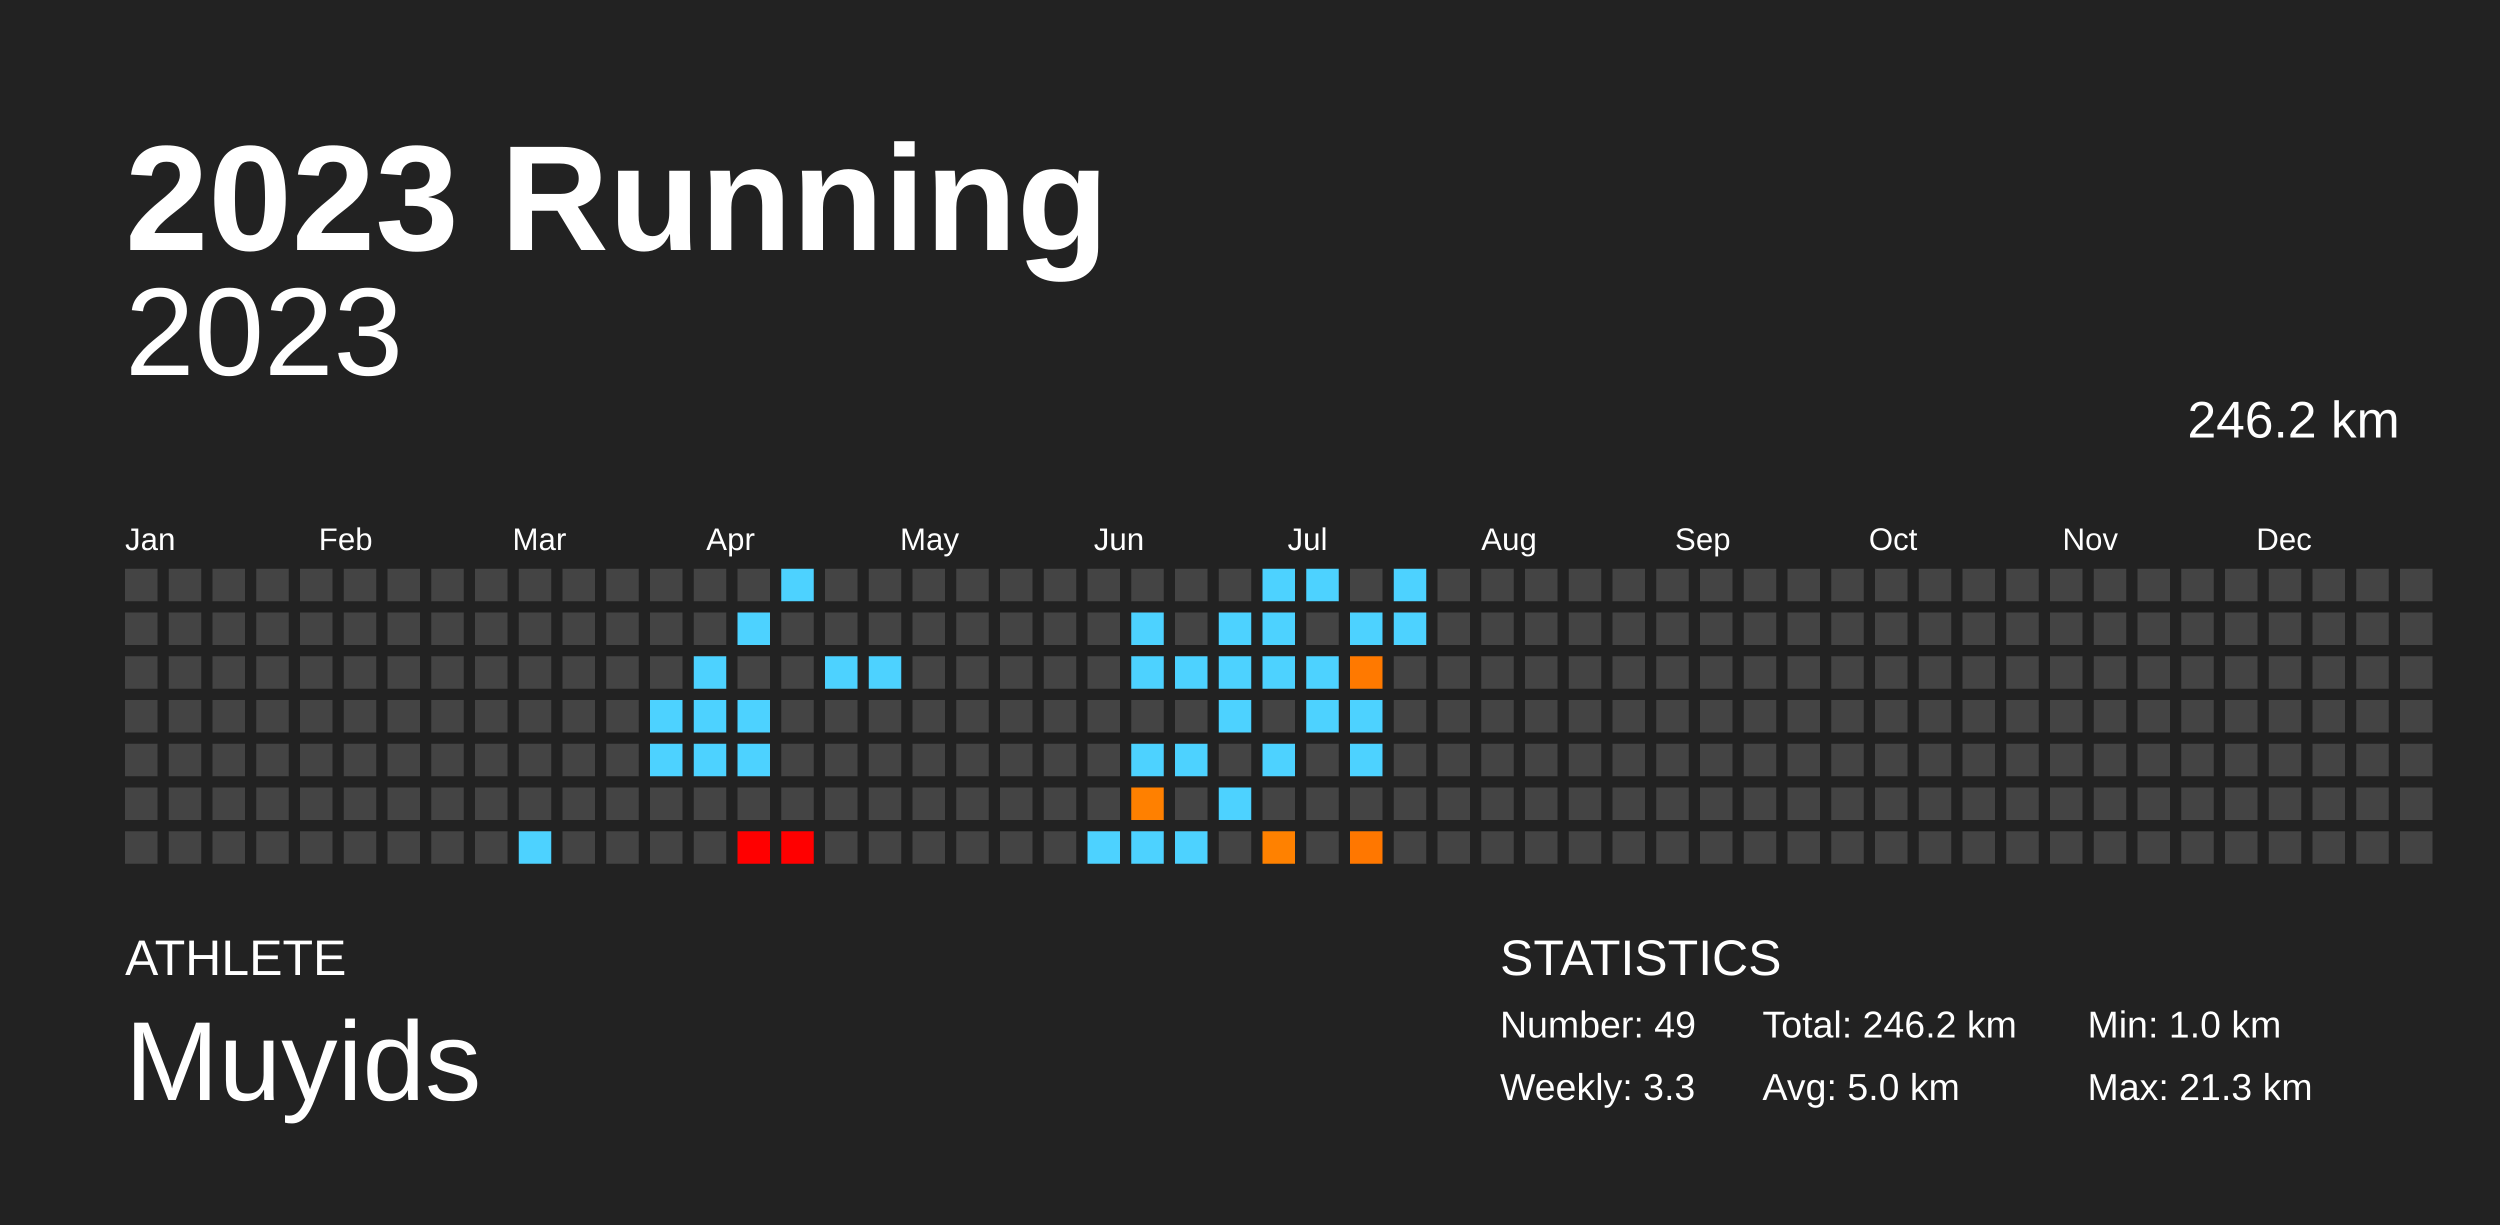
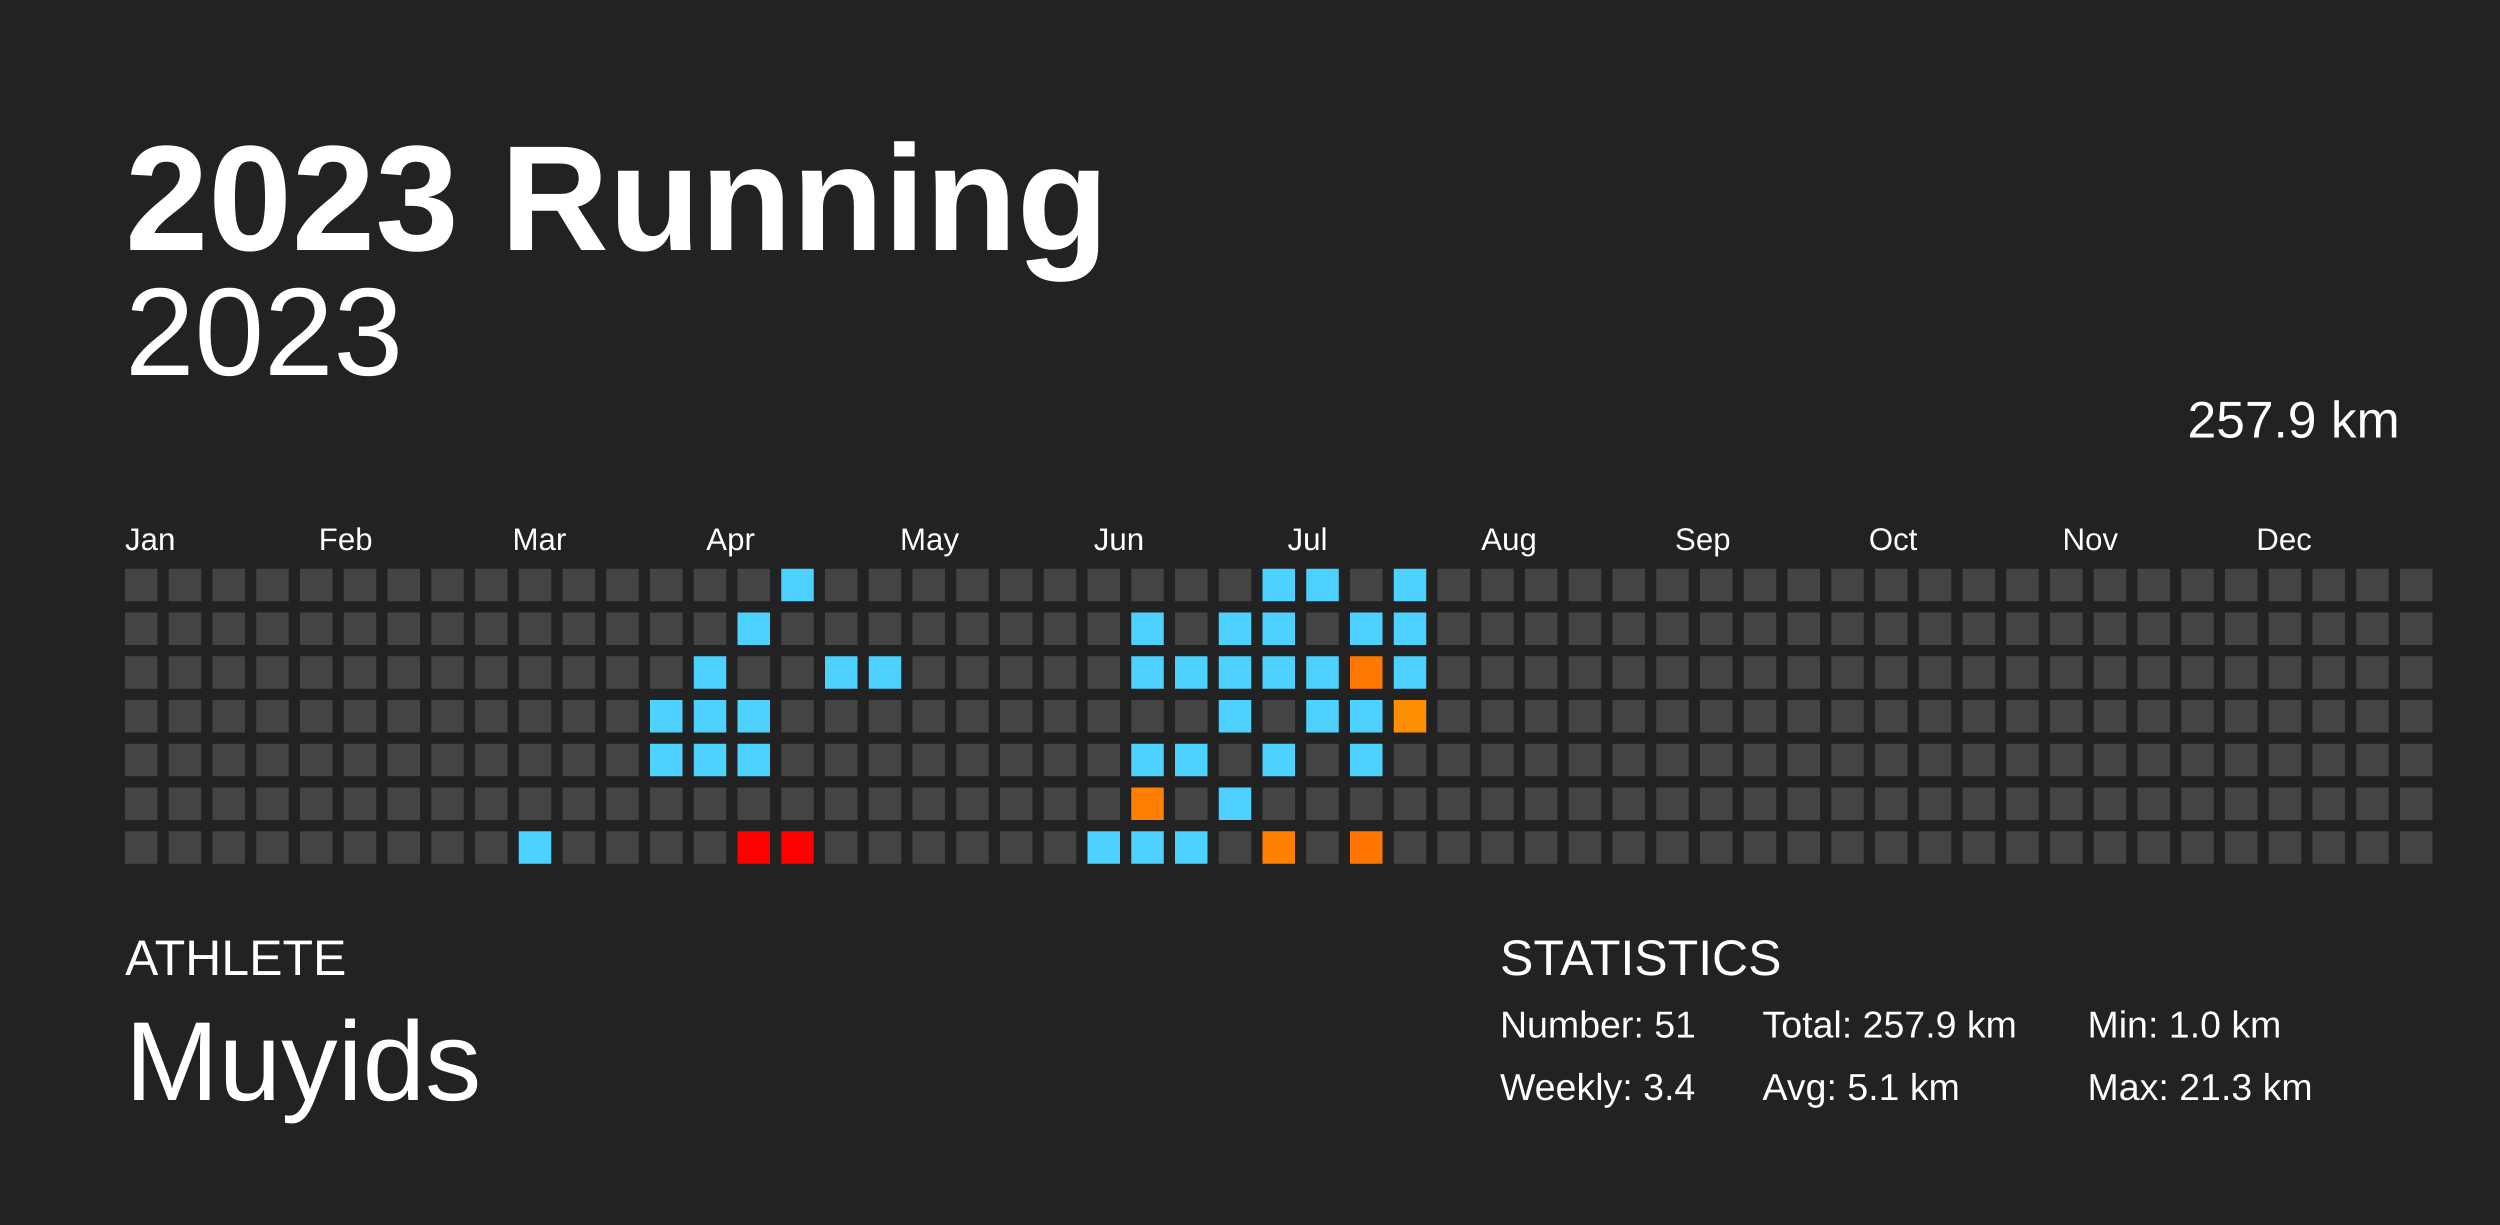
<svg xmlns="http://www.w3.org/2000/svg" baseProfile="full" height="98mm" version="1.1" viewBox="0,0,200,98" width="200mm">
  <defs />
  <rect fill="#222222" height="98" width="200" x="0" y="0" />
  <text fill="#FFFFFF" style="font-size:12px; font-family:Arial; font-weight:bold;" x="10" y="20">2023 Running</text>
  <text fill="#FFFFFF" style="font-size:4px; font-family:Arial" x="10" y="78">ATHLETE</text>
  <text fill="#FFFFFF" style="font-size:9px; font-family:Arial" x="10" y="88">Muyids</text>
  <text fill="#FFFFFF" style="font-size:4px; font-family:Arial" x="120" y="78">STATISTICS</text>
-   <text fill="#FFFFFF" style="font-size:3px; font-family:Arial" x="120" y="83">Number: 49</text>
-   <text fill="#FFFFFF" style="font-size:3px; font-family:Arial" x="120" y="88">Weekly: 3.3</text>
-   <text fill="#FFFFFF" style="font-size:3px; font-family:Arial" x="141" y="83">Total: 246.2 km</text>
-   <text fill="#FFFFFF" style="font-size:3px; font-family:Arial" x="141" y="88">Avg: 5.0 km</text>
+   <text fill="#FFFFFF" style="font-size:3px; font-family:Arial" x="120" y="83">Number: 51</text>
+   <text fill="#FFFFFF" style="font-size:3px; font-family:Arial" x="120" y="88">Weekly: 3.4</text>
+   <text fill="#FFFFFF" style="font-size:3px; font-family:Arial" x="141" y="83">Total: 257.9 km</text>
+   <text fill="#FFFFFF" style="font-size:3px; font-family:Arial" x="141" y="88">Avg: 5.1 km</text>
  <text fill="#FFFFFF" style="font-size:3px; font-family:Arial" x="167" y="83">Min: 1.0 km</text>
  <text fill="#FFFFFF" style="font-size:3px; font-family:Arial" x="167" y="88">Max: 21.3 km</text>
  <text alignment-baseline="hanging" fill="#FFFFFF" style="font-size:10.0px; font-family:Arial;" x="10" y="30">2023</text>
-   <text alignment-baseline="hanging" fill="#FFFFFF" style="font-size:4.125px; font-family:Arial;" x="175" y="35">246.2 km</text>
+   <text alignment-baseline="hanging" fill="#FFFFFF" style="font-size:4.125px; font-family:Arial;" x="175" y="35">257.9 km</text>
  <text fill="#FFFFFF" style="font-size:2.5px; font-family:Arial" x="10.0" y="44">Jan</text>
  <text fill="#FFFFFF" style="font-size:2.5px; font-family:Arial" x="25.5" y="44">Feb</text>
  <text fill="#FFFFFF" style="font-size:2.5px; font-family:Arial" x="41.0" y="44">Mar</text>
  <text fill="#FFFFFF" style="font-size:2.5px; font-family:Arial" x="56.5" y="44">Apr</text>
  <text fill="#FFFFFF" style="font-size:2.5px; font-family:Arial" x="72.0" y="44">May</text>
  <text fill="#FFFFFF" style="font-size:2.5px; font-family:Arial" x="87.5" y="44">Jun</text>
  <text fill="#FFFFFF" style="font-size:2.5px; font-family:Arial" x="103.0" y="44">Jul</text>
  <text fill="#FFFFFF" style="font-size:2.5px; font-family:Arial" x="118.5" y="44">Aug</text>
  <text fill="#FFFFFF" style="font-size:2.5px; font-family:Arial" x="134.0" y="44">Sep</text>
  <text fill="#FFFFFF" style="font-size:2.5px; font-family:Arial" x="149.5" y="44">Oct</text>
  <text fill="#FFFFFF" style="font-size:2.5px; font-family:Arial" x="165.0" y="44">Nov</text>
  <text fill="#FFFFFF" style="font-size:2.5px; font-family:Arial" x="180.5" y="44">Dec</text>
  <rect fill="#444444" height="2.6" width="2.6" x="10.0" y="45.5" />
  <rect fill="#444444" height="2.6" width="2.6" x="10.0" y="49.0" />
  <rect fill="#444444" height="2.6" width="2.6" x="10.0" y="52.5" />
  <rect fill="#444444" height="2.6" width="2.6" x="10.0" y="56.0" />
  <rect fill="#444444" height="2.6" width="2.6" x="10.0" y="59.5" />
  <rect fill="#444444" height="2.6" width="2.6" x="10.0" y="63.0" />
  <rect fill="#444444" height="2.6" width="2.6" x="10.0" y="66.5" />
  <rect fill="#444444" height="2.6" width="2.6" x="13.5" y="45.5" />
  <rect fill="#444444" height="2.6" width="2.6" x="13.5" y="49.0" />
  <rect fill="#444444" height="2.6" width="2.6" x="13.5" y="52.5" />
  <rect fill="#444444" height="2.6" width="2.6" x="13.5" y="56.0" />
  <rect fill="#444444" height="2.6" width="2.6" x="13.5" y="59.5" />
  <rect fill="#444444" height="2.6" width="2.6" x="13.5" y="63.0" />
  <rect fill="#444444" height="2.6" width="2.6" x="13.5" y="66.5" />
  <rect fill="#444444" height="2.6" width="2.6" x="17.0" y="45.5" />
  <rect fill="#444444" height="2.6" width="2.6" x="17.0" y="49.0" />
  <rect fill="#444444" height="2.6" width="2.6" x="17.0" y="52.5" />
  <rect fill="#444444" height="2.6" width="2.6" x="17.0" y="56.0" />
  <rect fill="#444444" height="2.6" width="2.6" x="17.0" y="59.5" />
  <rect fill="#444444" height="2.6" width="2.6" x="17.0" y="63.0" />
  <rect fill="#444444" height="2.6" width="2.6" x="17.0" y="66.5" />
  <rect fill="#444444" height="2.6" width="2.6" x="20.5" y="45.5" />
  <rect fill="#444444" height="2.6" width="2.6" x="20.5" y="49.0" />
  <rect fill="#444444" height="2.6" width="2.6" x="20.5" y="52.5" />
  <rect fill="#444444" height="2.6" width="2.6" x="20.5" y="56.0" />
  <rect fill="#444444" height="2.6" width="2.6" x="20.5" y="59.5" />
  <rect fill="#444444" height="2.6" width="2.6" x="20.5" y="63.0" />
  <rect fill="#444444" height="2.6" width="2.6" x="20.5" y="66.5" />
  <rect fill="#444444" height="2.6" width="2.6" x="24.0" y="45.5" />
  <rect fill="#444444" height="2.6" width="2.6" x="24.0" y="49.0" />
  <rect fill="#444444" height="2.6" width="2.6" x="24.0" y="52.5" />
  <rect fill="#444444" height="2.6" width="2.6" x="24.0" y="56.0" />
  <rect fill="#444444" height="2.6" width="2.6" x="24.0" y="59.5" />
  <rect fill="#444444" height="2.6" width="2.6" x="24.0" y="63.0" />
  <rect fill="#444444" height="2.6" width="2.6" x="24.0" y="66.5" />
  <rect fill="#444444" height="2.6" width="2.6" x="27.5" y="45.5" />
  <rect fill="#444444" height="2.6" width="2.6" x="27.5" y="49.0" />
  <rect fill="#444444" height="2.6" width="2.6" x="27.5" y="52.5" />
  <rect fill="#444444" height="2.6" width="2.6" x="27.5" y="56.0" />
  <rect fill="#444444" height="2.6" width="2.6" x="27.5" y="59.5" />
  <rect fill="#444444" height="2.6" width="2.6" x="27.5" y="63.0" />
  <rect fill="#444444" height="2.6" width="2.6" x="27.5" y="66.5" />
  <rect fill="#444444" height="2.6" width="2.6" x="31.0" y="45.5" />
  <rect fill="#444444" height="2.6" width="2.6" x="31.0" y="49.0" />
  <rect fill="#444444" height="2.6" width="2.6" x="31.0" y="52.5" />
  <rect fill="#444444" height="2.6" width="2.6" x="31.0" y="56.0" />
  <rect fill="#444444" height="2.6" width="2.6" x="31.0" y="59.5" />
  <rect fill="#444444" height="2.6" width="2.6" x="31.0" y="63.0" />
  <rect fill="#444444" height="2.6" width="2.6" x="31.0" y="66.5" />
  <rect fill="#444444" height="2.6" width="2.6" x="34.5" y="45.5" />
  <rect fill="#444444" height="2.6" width="2.6" x="34.5" y="49.0" />
  <rect fill="#444444" height="2.6" width="2.6" x="34.5" y="52.5" />
  <rect fill="#444444" height="2.6" width="2.6" x="34.5" y="56.0" />
  <rect fill="#444444" height="2.6" width="2.6" x="34.5" y="59.5" />
  <rect fill="#444444" height="2.6" width="2.6" x="34.5" y="63.0" />
  <rect fill="#444444" height="2.6" width="2.6" x="34.5" y="66.5" />
  <rect fill="#444444" height="2.6" width="2.6" x="38.0" y="45.5" />
  <rect fill="#444444" height="2.6" width="2.6" x="38.0" y="49.0" />
  <rect fill="#444444" height="2.6" width="2.6" x="38.0" y="52.5" />
  <rect fill="#444444" height="2.6" width="2.6" x="38.0" y="56.0" />
  <rect fill="#444444" height="2.6" width="2.6" x="38.0" y="59.5" />
  <rect fill="#444444" height="2.6" width="2.6" x="38.0" y="63.0" />
  <rect fill="#444444" height="2.6" width="2.6" x="38.0" y="66.5" />
  <rect fill="#444444" height="2.6" width="2.6" x="41.5" y="45.5" />
  <rect fill="#444444" height="2.6" width="2.6" x="41.5" y="49.0" />
  <rect fill="#444444" height="2.6" width="2.6" x="41.5" y="52.5" />
  <rect fill="#444444" height="2.6" width="2.6" x="41.5" y="56.0" />
  <rect fill="#444444" height="2.6" width="2.6" x="41.5" y="59.5" />
  <rect fill="#444444" height="2.6" width="2.6" x="41.5" y="63.0" />
  <rect fill="#4dd2ff" height="2.6" width="2.6" x="41.5" y="66.5" />
  <rect fill="#444444" height="2.6" width="2.6" x="45.0" y="45.5" />
  <rect fill="#444444" height="2.6" width="2.6" x="45.0" y="49.0" />
  <rect fill="#444444" height="2.6" width="2.6" x="45.0" y="52.5" />
  <rect fill="#444444" height="2.6" width="2.6" x="45.0" y="56.0" />
  <rect fill="#444444" height="2.6" width="2.6" x="45.0" y="59.5" />
  <rect fill="#444444" height="2.6" width="2.6" x="45.0" y="63.0" />
  <rect fill="#444444" height="2.6" width="2.6" x="45.0" y="66.5" />
  <rect fill="#444444" height="2.6" width="2.6" x="48.5" y="45.5" />
  <rect fill="#444444" height="2.6" width="2.6" x="48.5" y="49.0" />
  <rect fill="#444444" height="2.6" width="2.6" x="48.5" y="52.5" />
  <rect fill="#444444" height="2.6" width="2.6" x="48.5" y="56.0" />
  <rect fill="#444444" height="2.6" width="2.6" x="48.5" y="59.5" />
  <rect fill="#444444" height="2.6" width="2.6" x="48.5" y="63.0" />
  <rect fill="#444444" height="2.6" width="2.6" x="48.5" y="66.5" />
  <rect fill="#444444" height="2.6" width="2.6" x="52.0" y="45.5" />
  <rect fill="#444444" height="2.6" width="2.6" x="52.0" y="49.0" />
  <rect fill="#444444" height="2.6" width="2.6" x="52.0" y="52.5" />
  <rect fill="#4dd2ff" height="2.6" width="2.6" x="52.0" y="56.0" />
  <rect fill="#4dd2ff" height="2.6" width="2.6" x="52.0" y="59.5" />
  <rect fill="#444444" height="2.6" width="2.6" x="52.0" y="63.0" />
  <rect fill="#444444" height="2.6" width="2.6" x="52.0" y="66.5" />
  <rect fill="#444444" height="2.6" width="2.6" x="55.5" y="45.5" />
  <rect fill="#444444" height="2.6" width="2.6" x="55.5" y="49.0" />
  <rect fill="#4dd2ff" height="2.6" width="2.6" x="55.5" y="52.5" />
  <rect fill="#4dd2ff" height="2.6" width="2.6" x="55.5" y="56.0" />
  <rect fill="#4dd2ff" height="2.6" width="2.6" x="55.5" y="59.5" />
  <rect fill="#444444" height="2.6" width="2.6" x="55.5" y="63.0" />
  <rect fill="#444444" height="2.6" width="2.6" x="55.5" y="66.5" />
  <rect fill="#444444" height="2.6" width="2.6" x="59.0" y="45.5" />
  <rect fill="#4dd2ff" height="2.6" width="2.6" x="59.0" y="49.0" />
  <rect fill="#444444" height="2.6" width="2.6" x="59.0" y="52.5" />
  <rect fill="#4dd2ff" height="2.6" width="2.6" x="59.0" y="56.0" />
  <rect fill="#4dd2ff" height="2.6" width="2.6" x="59.0" y="59.5" />
  <rect fill="#444444" height="2.6" width="2.6" x="59.0" y="63.0" />
  <rect fill="red" height="2.6" width="2.6" x="59.0" y="66.5" />
  <rect fill="#4dd2ff" height="2.6" width="2.6" x="62.5" y="45.5" />
  <rect fill="#444444" height="2.6" width="2.6" x="62.5" y="49.0" />
  <rect fill="#444444" height="2.6" width="2.6" x="62.5" y="52.5" />
  <rect fill="#444444" height="2.6" width="2.6" x="62.5" y="56.0" />
  <rect fill="#444444" height="2.6" width="2.6" x="62.5" y="59.5" />
  <rect fill="#444444" height="2.6" width="2.6" x="62.5" y="63.0" />
  <rect fill="red" height="2.6" width="2.6" x="62.5" y="66.5" />
  <rect fill="#444444" height="2.6" width="2.6" x="66.0" y="45.5" />
  <rect fill="#444444" height="2.6" width="2.6" x="66.0" y="49.0" />
  <rect fill="#4dd2ff" height="2.6" width="2.6" x="66.0" y="52.5" />
  <rect fill="#444444" height="2.6" width="2.6" x="66.0" y="56.0" />
  <rect fill="#444444" height="2.6" width="2.6" x="66.0" y="59.5" />
  <rect fill="#444444" height="2.6" width="2.6" x="66.0" y="63.0" />
  <rect fill="#444444" height="2.6" width="2.6" x="66.0" y="66.5" />
  <rect fill="#444444" height="2.6" width="2.6" x="69.5" y="45.5" />
  <rect fill="#444444" height="2.6" width="2.6" x="69.5" y="49.0" />
  <rect fill="#4dd2ff" height="2.6" width="2.6" x="69.5" y="52.5" />
  <rect fill="#444444" height="2.6" width="2.6" x="69.5" y="56.0" />
  <rect fill="#444444" height="2.6" width="2.6" x="69.5" y="59.5" />
  <rect fill="#444444" height="2.6" width="2.6" x="69.5" y="63.0" />
  <rect fill="#444444" height="2.6" width="2.6" x="69.5" y="66.5" />
  <rect fill="#444444" height="2.6" width="2.6" x="73.0" y="45.5" />
  <rect fill="#444444" height="2.6" width="2.6" x="73.0" y="49.0" />
  <rect fill="#444444" height="2.6" width="2.6" x="73.0" y="52.5" />
  <rect fill="#444444" height="2.6" width="2.6" x="73.0" y="56.0" />
  <rect fill="#444444" height="2.6" width="2.6" x="73.0" y="59.5" />
  <rect fill="#444444" height="2.6" width="2.6" x="73.0" y="63.0" />
  <rect fill="#444444" height="2.6" width="2.6" x="73.0" y="66.5" />
  <rect fill="#444444" height="2.6" width="2.6" x="76.5" y="45.5" />
  <rect fill="#444444" height="2.6" width="2.6" x="76.5" y="49.0" />
  <rect fill="#444444" height="2.6" width="2.6" x="76.5" y="52.5" />
  <rect fill="#444444" height="2.6" width="2.6" x="76.5" y="56.0" />
  <rect fill="#444444" height="2.6" width="2.6" x="76.5" y="59.5" />
  <rect fill="#444444" height="2.6" width="2.6" x="76.5" y="63.0" />
  <rect fill="#444444" height="2.6" width="2.6" x="76.5" y="66.5" />
  <rect fill="#444444" height="2.6" width="2.6" x="80.0" y="45.5" />
  <rect fill="#444444" height="2.6" width="2.6" x="80.0" y="49.0" />
  <rect fill="#444444" height="2.6" width="2.6" x="80.0" y="52.5" />
  <rect fill="#444444" height="2.6" width="2.6" x="80.0" y="56.0" />
  <rect fill="#444444" height="2.6" width="2.6" x="80.0" y="59.5" />
  <rect fill="#444444" height="2.6" width="2.6" x="80.0" y="63.0" />
  <rect fill="#444444" height="2.6" width="2.6" x="80.0" y="66.5" />
  <rect fill="#444444" height="2.6" width="2.6" x="83.5" y="45.5" />
  <rect fill="#444444" height="2.6" width="2.6" x="83.5" y="49.0" />
  <rect fill="#444444" height="2.6" width="2.6" x="83.5" y="52.5" />
  <rect fill="#444444" height="2.6" width="2.6" x="83.5" y="56.0" />
  <rect fill="#444444" height="2.6" width="2.6" x="83.5" y="59.5" />
  <rect fill="#444444" height="2.6" width="2.6" x="83.5" y="63.0" />
  <rect fill="#444444" height="2.6" width="2.6" x="83.5" y="66.5" />
  <rect fill="#444444" height="2.6" width="2.6" x="87.0" y="45.5" />
  <rect fill="#444444" height="2.6" width="2.6" x="87.0" y="49.0" />
  <rect fill="#444444" height="2.6" width="2.6" x="87.0" y="52.5" />
  <rect fill="#444444" height="2.6" width="2.6" x="87.0" y="56.0" />
  <rect fill="#444444" height="2.6" width="2.6" x="87.0" y="59.5" />
  <rect fill="#444444" height="2.6" width="2.6" x="87.0" y="63.0" />
  <rect fill="#4dd2ff" height="2.6" width="2.6" x="87.0" y="66.5" />
  <rect fill="#444444" height="2.6" width="2.6" x="90.5" y="45.5" />
  <rect fill="#4dd2ff" height="2.6" width="2.6" x="90.5" y="49.0" />
  <rect fill="#4dd2ff" height="2.6" width="2.6" x="90.5" y="52.5" />
  <rect fill="#444444" height="2.6" width="2.6" x="90.5" y="56.0" />
  <rect fill="#4dd2ff" height="2.6" width="2.6" x="90.5" y="59.5" />
  <rect fill="#ff8000" height="2.6" width="2.6" x="90.5" y="63.0" />
  <rect fill="#4dd2ff" height="2.6" width="2.6" x="90.5" y="66.5" />
  <rect fill="#444444" height="2.6" width="2.6" x="94.0" y="45.5" />
  <rect fill="#444444" height="2.6" width="2.6" x="94.0" y="49.0" />
  <rect fill="#4dd2ff" height="2.6" width="2.6" x="94.0" y="52.5" />
  <rect fill="#444444" height="2.6" width="2.6" x="94.0" y="56.0" />
  <rect fill="#4dd2ff" height="2.6" width="2.6" x="94.0" y="59.5" />
  <rect fill="#444444" height="2.6" width="2.6" x="94.0" y="63.0" />
  <rect fill="#4dd2ff" height="2.6" width="2.6" x="94.0" y="66.5" />
  <rect fill="#444444" height="2.6" width="2.6" x="97.5" y="45.5" />
  <rect fill="#4dd2ff" height="2.6" width="2.6" x="97.5" y="49.0" />
  <rect fill="#4dd2ff" height="2.6" width="2.6" x="97.5" y="52.5" />
  <rect fill="#4dd2ff" height="2.6" width="2.6" x="97.5" y="56.0" />
  <rect fill="#444444" height="2.6" width="2.6" x="97.5" y="59.5" />
  <rect fill="#4dd2ff" height="2.6" width="2.6" x="97.5" y="63.0" />
  <rect fill="#444444" height="2.6" width="2.6" x="97.5" y="66.5" />
  <rect fill="#4dd2ff" height="2.6" width="2.6" x="101.0" y="45.5" />
  <rect fill="#4dd2ff" height="2.6" width="2.6" x="101.0" y="49.0" />
  <rect fill="#4dd2ff" height="2.6" width="2.6" x="101.0" y="52.5" />
  <rect fill="#444444" height="2.6" width="2.6" x="101.0" y="56.0" />
  <rect fill="#4dd2ff" height="2.6" width="2.6" x="101.0" y="59.5" />
  <rect fill="#444444" height="2.6" width="2.6" x="101.0" y="63.0" />
  <rect fill="#ff8100" height="2.6" width="2.6" x="101.0" y="66.5" />
  <rect fill="#4dd2ff" height="2.6" width="2.6" x="104.5" y="45.5" />
  <rect fill="#444444" height="2.6" width="2.6" x="104.5" y="49.0" />
  <rect fill="#4dd2ff" height="2.6" width="2.6" x="104.5" y="52.5" />
  <rect fill="#4dd2ff" height="2.6" width="2.6" x="104.5" y="56.0" />
  <rect fill="#444444" height="2.6" width="2.6" x="104.5" y="59.5" />
  <rect fill="#444444" height="2.6" width="2.6" x="104.5" y="63.0" />
  <rect fill="#444444" height="2.6" width="2.6" x="104.5" y="66.5" />
  <rect fill="#444444" height="2.6" width="2.6" x="108.0" y="45.5" />
  <rect fill="#4dd2ff" height="2.6" width="2.6" x="108.0" y="49.0" />
  <rect fill="#ff7900" height="2.6" width="2.6" x="108.0" y="52.5" />
  <rect fill="#4dd2ff" height="2.6" width="2.6" x="108.0" y="56.0" />
  <rect fill="#4dd2ff" height="2.6" width="2.6" x="108.0" y="59.5" />
  <rect fill="#444444" height="2.6" width="2.6" x="108.0" y="63.0" />
  <rect fill="#ff7700" height="2.6" width="2.6" x="108.0" y="66.5" />
  <rect fill="#4dd2ff" height="2.6" width="2.6" x="111.5" y="45.5" />
  <rect fill="#4dd2ff" height="2.6" width="2.6" x="111.5" y="49.0" />
-   <rect fill="#444444" height="2.6" width="2.6" x="111.5" y="52.5" />
-   <rect fill="#444444" height="2.6" width="2.6" x="111.5" y="56.0" />
+   <rect fill="#4dd2ff" height="2.6" width="2.6" x="111.5" y="52.5" />
+   <rect fill="#ff8e00" height="2.6" width="2.6" x="111.5" y="56.0" />
  <rect fill="#444444" height="2.6" width="2.6" x="111.5" y="59.5" />
  <rect fill="#444444" height="2.6" width="2.6" x="111.5" y="63.0" />
  <rect fill="#444444" height="2.6" width="2.6" x="111.5" y="66.5" />
  <rect fill="#444444" height="2.6" width="2.6" x="115.0" y="45.5" />
  <rect fill="#444444" height="2.6" width="2.6" x="115.0" y="49.0" />
  <rect fill="#444444" height="2.6" width="2.6" x="115.0" y="52.5" />
  <rect fill="#444444" height="2.6" width="2.6" x="115.0" y="56.0" />
  <rect fill="#444444" height="2.6" width="2.6" x="115.0" y="59.5" />
  <rect fill="#444444" height="2.6" width="2.6" x="115.0" y="63.0" />
  <rect fill="#444444" height="2.6" width="2.6" x="115.0" y="66.5" />
  <rect fill="#444444" height="2.6" width="2.6" x="118.5" y="45.5" />
  <rect fill="#444444" height="2.6" width="2.6" x="118.5" y="49.0" />
  <rect fill="#444444" height="2.6" width="2.6" x="118.5" y="52.5" />
  <rect fill="#444444" height="2.6" width="2.6" x="118.5" y="56.0" />
  <rect fill="#444444" height="2.6" width="2.6" x="118.5" y="59.5" />
  <rect fill="#444444" height="2.6" width="2.6" x="118.5" y="63.0" />
  <rect fill="#444444" height="2.6" width="2.6" x="118.5" y="66.5" />
  <rect fill="#444444" height="2.6" width="2.6" x="122.0" y="45.5" />
  <rect fill="#444444" height="2.6" width="2.6" x="122.0" y="49.0" />
  <rect fill="#444444" height="2.6" width="2.6" x="122.0" y="52.5" />
  <rect fill="#444444" height="2.6" width="2.6" x="122.0" y="56.0" />
  <rect fill="#444444" height="2.6" width="2.6" x="122.0" y="59.5" />
  <rect fill="#444444" height="2.6" width="2.6" x="122.0" y="63.0" />
  <rect fill="#444444" height="2.6" width="2.6" x="122.0" y="66.5" />
  <rect fill="#444444" height="2.6" width="2.6" x="125.5" y="45.5" />
  <rect fill="#444444" height="2.6" width="2.6" x="125.5" y="49.0" />
  <rect fill="#444444" height="2.6" width="2.6" x="125.5" y="52.5" />
  <rect fill="#444444" height="2.6" width="2.6" x="125.5" y="56.0" />
  <rect fill="#444444" height="2.6" width="2.6" x="125.5" y="59.5" />
  <rect fill="#444444" height="2.6" width="2.6" x="125.5" y="63.0" />
  <rect fill="#444444" height="2.6" width="2.6" x="125.5" y="66.5" />
  <rect fill="#444444" height="2.6" width="2.6" x="129.0" y="45.5" />
  <rect fill="#444444" height="2.6" width="2.6" x="129.0" y="49.0" />
  <rect fill="#444444" height="2.6" width="2.6" x="129.0" y="52.5" />
  <rect fill="#444444" height="2.6" width="2.6" x="129.0" y="56.0" />
  <rect fill="#444444" height="2.6" width="2.6" x="129.0" y="59.5" />
  <rect fill="#444444" height="2.6" width="2.6" x="129.0" y="63.0" />
  <rect fill="#444444" height="2.6" width="2.6" x="129.0" y="66.5" />
  <rect fill="#444444" height="2.6" width="2.6" x="132.5" y="45.5" />
  <rect fill="#444444" height="2.6" width="2.6" x="132.5" y="49.0" />
  <rect fill="#444444" height="2.6" width="2.6" x="132.5" y="52.5" />
  <rect fill="#444444" height="2.6" width="2.6" x="132.5" y="56.0" />
  <rect fill="#444444" height="2.6" width="2.6" x="132.5" y="59.5" />
  <rect fill="#444444" height="2.6" width="2.6" x="132.5" y="63.0" />
  <rect fill="#444444" height="2.6" width="2.6" x="132.5" y="66.5" />
  <rect fill="#444444" height="2.6" width="2.6" x="136.0" y="45.5" />
  <rect fill="#444444" height="2.6" width="2.6" x="136.0" y="49.0" />
  <rect fill="#444444" height="2.6" width="2.6" x="136.0" y="52.5" />
  <rect fill="#444444" height="2.6" width="2.6" x="136.0" y="56.0" />
  <rect fill="#444444" height="2.6" width="2.6" x="136.0" y="59.5" />
  <rect fill="#444444" height="2.6" width="2.6" x="136.0" y="63.0" />
  <rect fill="#444444" height="2.6" width="2.6" x="136.0" y="66.5" />
  <rect fill="#444444" height="2.6" width="2.6" x="139.5" y="45.5" />
  <rect fill="#444444" height="2.6" width="2.6" x="139.5" y="49.0" />
  <rect fill="#444444" height="2.6" width="2.6" x="139.5" y="52.5" />
  <rect fill="#444444" height="2.6" width="2.6" x="139.5" y="56.0" />
  <rect fill="#444444" height="2.6" width="2.6" x="139.5" y="59.5" />
  <rect fill="#444444" height="2.6" width="2.6" x="139.5" y="63.0" />
  <rect fill="#444444" height="2.6" width="2.6" x="139.5" y="66.5" />
  <rect fill="#444444" height="2.6" width="2.6" x="143.0" y="45.5" />
  <rect fill="#444444" height="2.6" width="2.6" x="143.0" y="49.0" />
  <rect fill="#444444" height="2.6" width="2.6" x="143.0" y="52.5" />
  <rect fill="#444444" height="2.6" width="2.6" x="143.0" y="56.0" />
  <rect fill="#444444" height="2.6" width="2.6" x="143.0" y="59.5" />
  <rect fill="#444444" height="2.6" width="2.6" x="143.0" y="63.0" />
  <rect fill="#444444" height="2.6" width="2.6" x="143.0" y="66.5" />
  <rect fill="#444444" height="2.6" width="2.6" x="146.5" y="45.5" />
  <rect fill="#444444" height="2.6" width="2.6" x="146.5" y="49.0" />
  <rect fill="#444444" height="2.6" width="2.6" x="146.5" y="52.5" />
  <rect fill="#444444" height="2.6" width="2.6" x="146.5" y="56.0" />
  <rect fill="#444444" height="2.6" width="2.6" x="146.5" y="59.5" />
  <rect fill="#444444" height="2.6" width="2.6" x="146.5" y="63.0" />
  <rect fill="#444444" height="2.6" width="2.6" x="146.5" y="66.5" />
  <rect fill="#444444" height="2.6" width="2.6" x="150.0" y="45.5" />
  <rect fill="#444444" height="2.6" width="2.6" x="150.0" y="49.0" />
  <rect fill="#444444" height="2.6" width="2.6" x="150.0" y="52.5" />
  <rect fill="#444444" height="2.6" width="2.6" x="150.0" y="56.0" />
  <rect fill="#444444" height="2.6" width="2.6" x="150.0" y="59.5" />
  <rect fill="#444444" height="2.6" width="2.6" x="150.0" y="63.0" />
  <rect fill="#444444" height="2.6" width="2.6" x="150.0" y="66.5" />
  <rect fill="#444444" height="2.6" width="2.6" x="153.5" y="45.5" />
  <rect fill="#444444" height="2.6" width="2.6" x="153.5" y="49.0" />
  <rect fill="#444444" height="2.6" width="2.6" x="153.5" y="52.5" />
  <rect fill="#444444" height="2.6" width="2.6" x="153.5" y="56.0" />
  <rect fill="#444444" height="2.6" width="2.6" x="153.5" y="59.5" />
  <rect fill="#444444" height="2.6" width="2.6" x="153.5" y="63.0" />
  <rect fill="#444444" height="2.6" width="2.6" x="153.5" y="66.5" />
  <rect fill="#444444" height="2.6" width="2.6" x="157.0" y="45.5" />
  <rect fill="#444444" height="2.6" width="2.6" x="157.0" y="49.0" />
  <rect fill="#444444" height="2.6" width="2.6" x="157.0" y="52.5" />
  <rect fill="#444444" height="2.6" width="2.6" x="157.0" y="56.0" />
  <rect fill="#444444" height="2.6" width="2.6" x="157.0" y="59.5" />
  <rect fill="#444444" height="2.6" width="2.6" x="157.0" y="63.0" />
  <rect fill="#444444" height="2.6" width="2.6" x="157.0" y="66.5" />
  <rect fill="#444444" height="2.6" width="2.6" x="160.5" y="45.5" />
  <rect fill="#444444" height="2.6" width="2.6" x="160.5" y="49.0" />
  <rect fill="#444444" height="2.6" width="2.6" x="160.5" y="52.5" />
  <rect fill="#444444" height="2.6" width="2.6" x="160.5" y="56.0" />
  <rect fill="#444444" height="2.6" width="2.6" x="160.5" y="59.5" />
  <rect fill="#444444" height="2.6" width="2.6" x="160.5" y="63.0" />
  <rect fill="#444444" height="2.6" width="2.6" x="160.5" y="66.5" />
  <rect fill="#444444" height="2.6" width="2.6" x="164.0" y="45.5" />
  <rect fill="#444444" height="2.6" width="2.6" x="164.0" y="49.0" />
  <rect fill="#444444" height="2.6" width="2.6" x="164.0" y="52.5" />
  <rect fill="#444444" height="2.6" width="2.6" x="164.0" y="56.0" />
  <rect fill="#444444" height="2.6" width="2.6" x="164.0" y="59.5" />
  <rect fill="#444444" height="2.6" width="2.6" x="164.0" y="63.0" />
  <rect fill="#444444" height="2.6" width="2.6" x="164.0" y="66.5" />
  <rect fill="#444444" height="2.6" width="2.6" x="167.5" y="45.5" />
  <rect fill="#444444" height="2.6" width="2.6" x="167.5" y="49.0" />
  <rect fill="#444444" height="2.6" width="2.6" x="167.5" y="52.5" />
  <rect fill="#444444" height="2.6" width="2.6" x="167.5" y="56.0" />
  <rect fill="#444444" height="2.6" width="2.6" x="167.5" y="59.5" />
  <rect fill="#444444" height="2.6" width="2.6" x="167.5" y="63.0" />
  <rect fill="#444444" height="2.6" width="2.6" x="167.5" y="66.5" />
  <rect fill="#444444" height="2.6" width="2.6" x="171.0" y="45.5" />
  <rect fill="#444444" height="2.6" width="2.6" x="171.0" y="49.0" />
  <rect fill="#444444" height="2.6" width="2.6" x="171.0" y="52.5" />
  <rect fill="#444444" height="2.6" width="2.6" x="171.0" y="56.0" />
  <rect fill="#444444" height="2.6" width="2.6" x="171.0" y="59.5" />
  <rect fill="#444444" height="2.6" width="2.6" x="171.0" y="63.0" />
  <rect fill="#444444" height="2.6" width="2.6" x="171.0" y="66.5" />
  <rect fill="#444444" height="2.6" width="2.6" x="174.5" y="45.5" />
  <rect fill="#444444" height="2.6" width="2.6" x="174.5" y="49.0" />
  <rect fill="#444444" height="2.6" width="2.6" x="174.5" y="52.5" />
  <rect fill="#444444" height="2.6" width="2.6" x="174.5" y="56.0" />
  <rect fill="#444444" height="2.6" width="2.6" x="174.5" y="59.5" />
  <rect fill="#444444" height="2.6" width="2.6" x="174.5" y="63.0" />
  <rect fill="#444444" height="2.6" width="2.6" x="174.5" y="66.5" />
  <rect fill="#444444" height="2.6" width="2.6" x="178.0" y="45.5" />
  <rect fill="#444444" height="2.6" width="2.6" x="178.0" y="49.0" />
  <rect fill="#444444" height="2.6" width="2.6" x="178.0" y="52.5" />
  <rect fill="#444444" height="2.6" width="2.6" x="178.0" y="56.0" />
  <rect fill="#444444" height="2.6" width="2.6" x="178.0" y="59.5" />
  <rect fill="#444444" height="2.6" width="2.6" x="178.0" y="63.0" />
  <rect fill="#444444" height="2.6" width="2.6" x="178.0" y="66.5" />
  <rect fill="#444444" height="2.6" width="2.6" x="181.5" y="45.5" />
  <rect fill="#444444" height="2.6" width="2.6" x="181.5" y="49.0" />
  <rect fill="#444444" height="2.6" width="2.6" x="181.5" y="52.5" />
  <rect fill="#444444" height="2.6" width="2.6" x="181.5" y="56.0" />
  <rect fill="#444444" height="2.6" width="2.6" x="181.5" y="59.5" />
  <rect fill="#444444" height="2.6" width="2.6" x="181.5" y="63.0" />
  <rect fill="#444444" height="2.6" width="2.6" x="181.5" y="66.5" />
  <rect fill="#444444" height="2.6" width="2.6" x="185.0" y="45.5" />
  <rect fill="#444444" height="2.6" width="2.6" x="185.0" y="49.0" />
  <rect fill="#444444" height="2.6" width="2.6" x="185.0" y="52.5" />
  <rect fill="#444444" height="2.6" width="2.6" x="185.0" y="56.0" />
  <rect fill="#444444" height="2.6" width="2.6" x="185.0" y="59.5" />
  <rect fill="#444444" height="2.6" width="2.6" x="185.0" y="63.0" />
  <rect fill="#444444" height="2.6" width="2.6" x="185.0" y="66.5" />
  <rect fill="#444444" height="2.6" width="2.6" x="188.5" y="45.5" />
  <rect fill="#444444" height="2.6" width="2.6" x="188.5" y="49.0" />
  <rect fill="#444444" height="2.6" width="2.6" x="188.5" y="52.5" />
  <rect fill="#444444" height="2.6" width="2.6" x="188.5" y="56.0" />
  <rect fill="#444444" height="2.6" width="2.6" x="188.5" y="59.5" />
  <rect fill="#444444" height="2.6" width="2.6" x="188.5" y="63.0" />
  <rect fill="#444444" height="2.6" width="2.6" x="188.5" y="66.5" />
  <rect fill="#444444" height="2.6" width="2.6" x="192.0" y="45.5" />
  <rect fill="#444444" height="2.6" width="2.6" x="192.0" y="49.0" />
  <rect fill="#444444" height="2.6" width="2.6" x="192.0" y="52.5" />
  <rect fill="#444444" height="2.6" width="2.6" x="192.0" y="56.0" />
  <rect fill="#444444" height="2.6" width="2.6" x="192.0" y="59.5" />
  <rect fill="#444444" height="2.6" width="2.6" x="192.0" y="63.0" />
  <rect fill="#444444" height="2.6" width="2.6" x="192.0" y="66.5" />
</svg>
